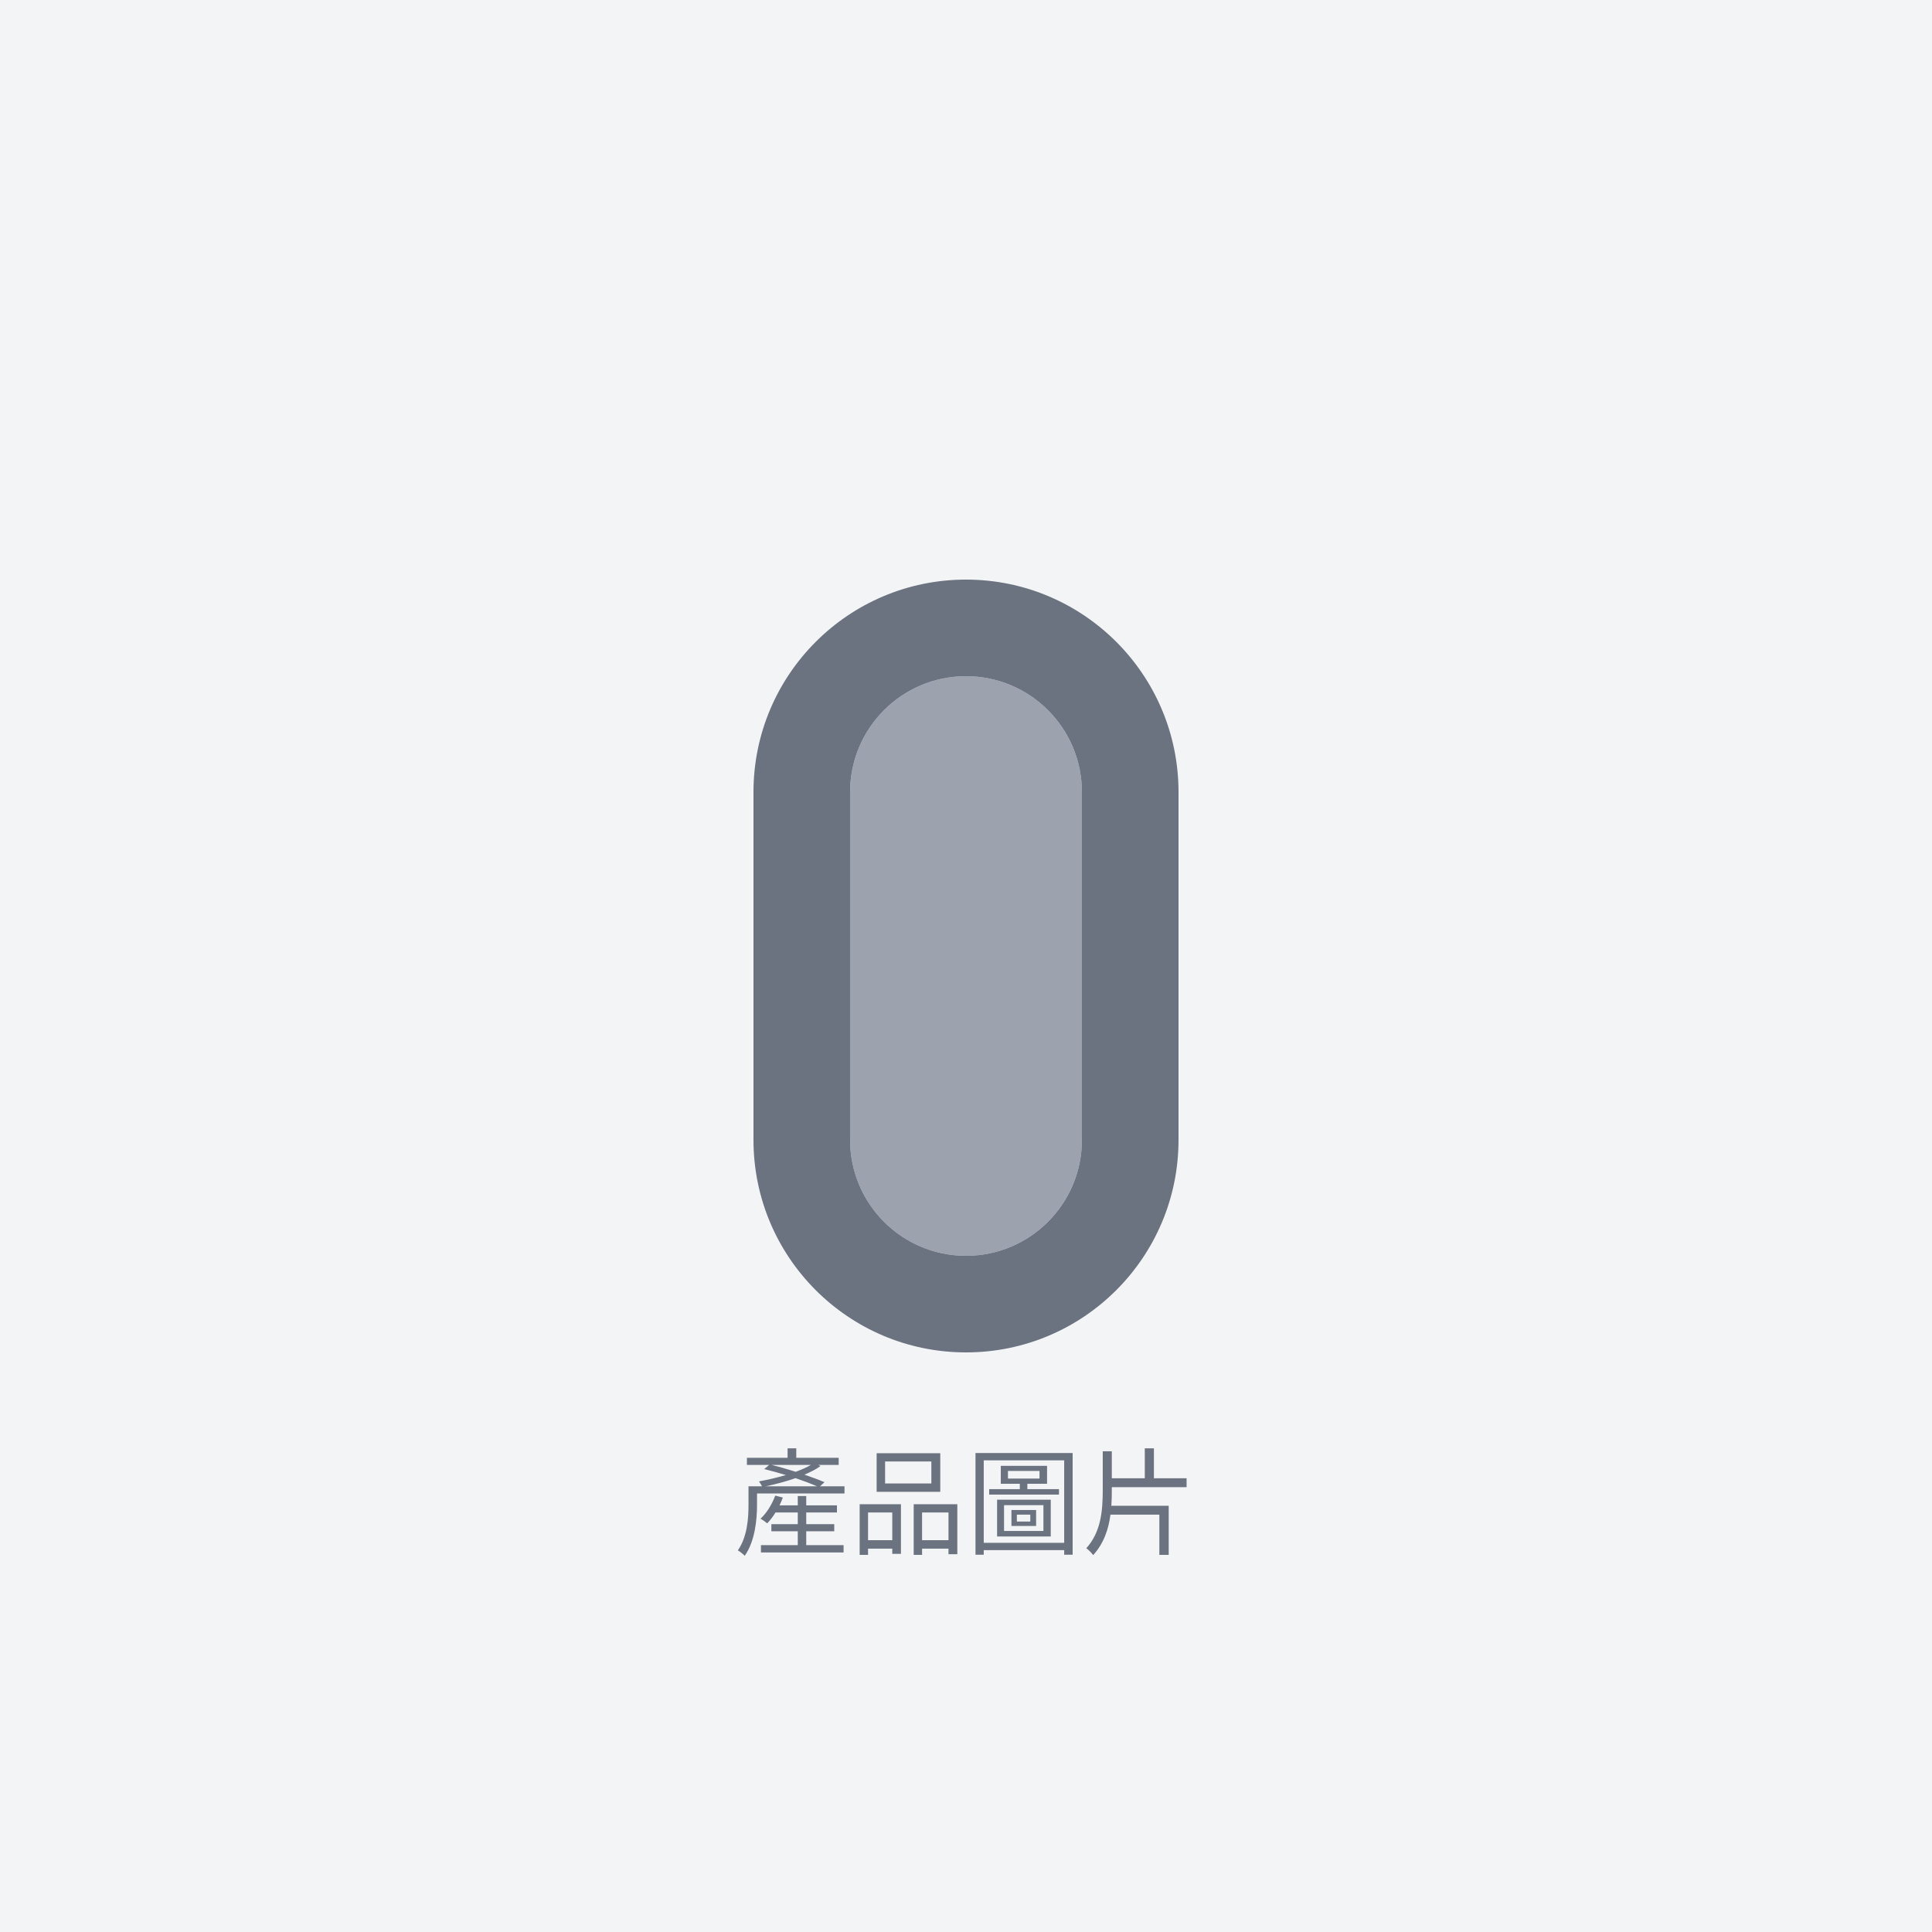
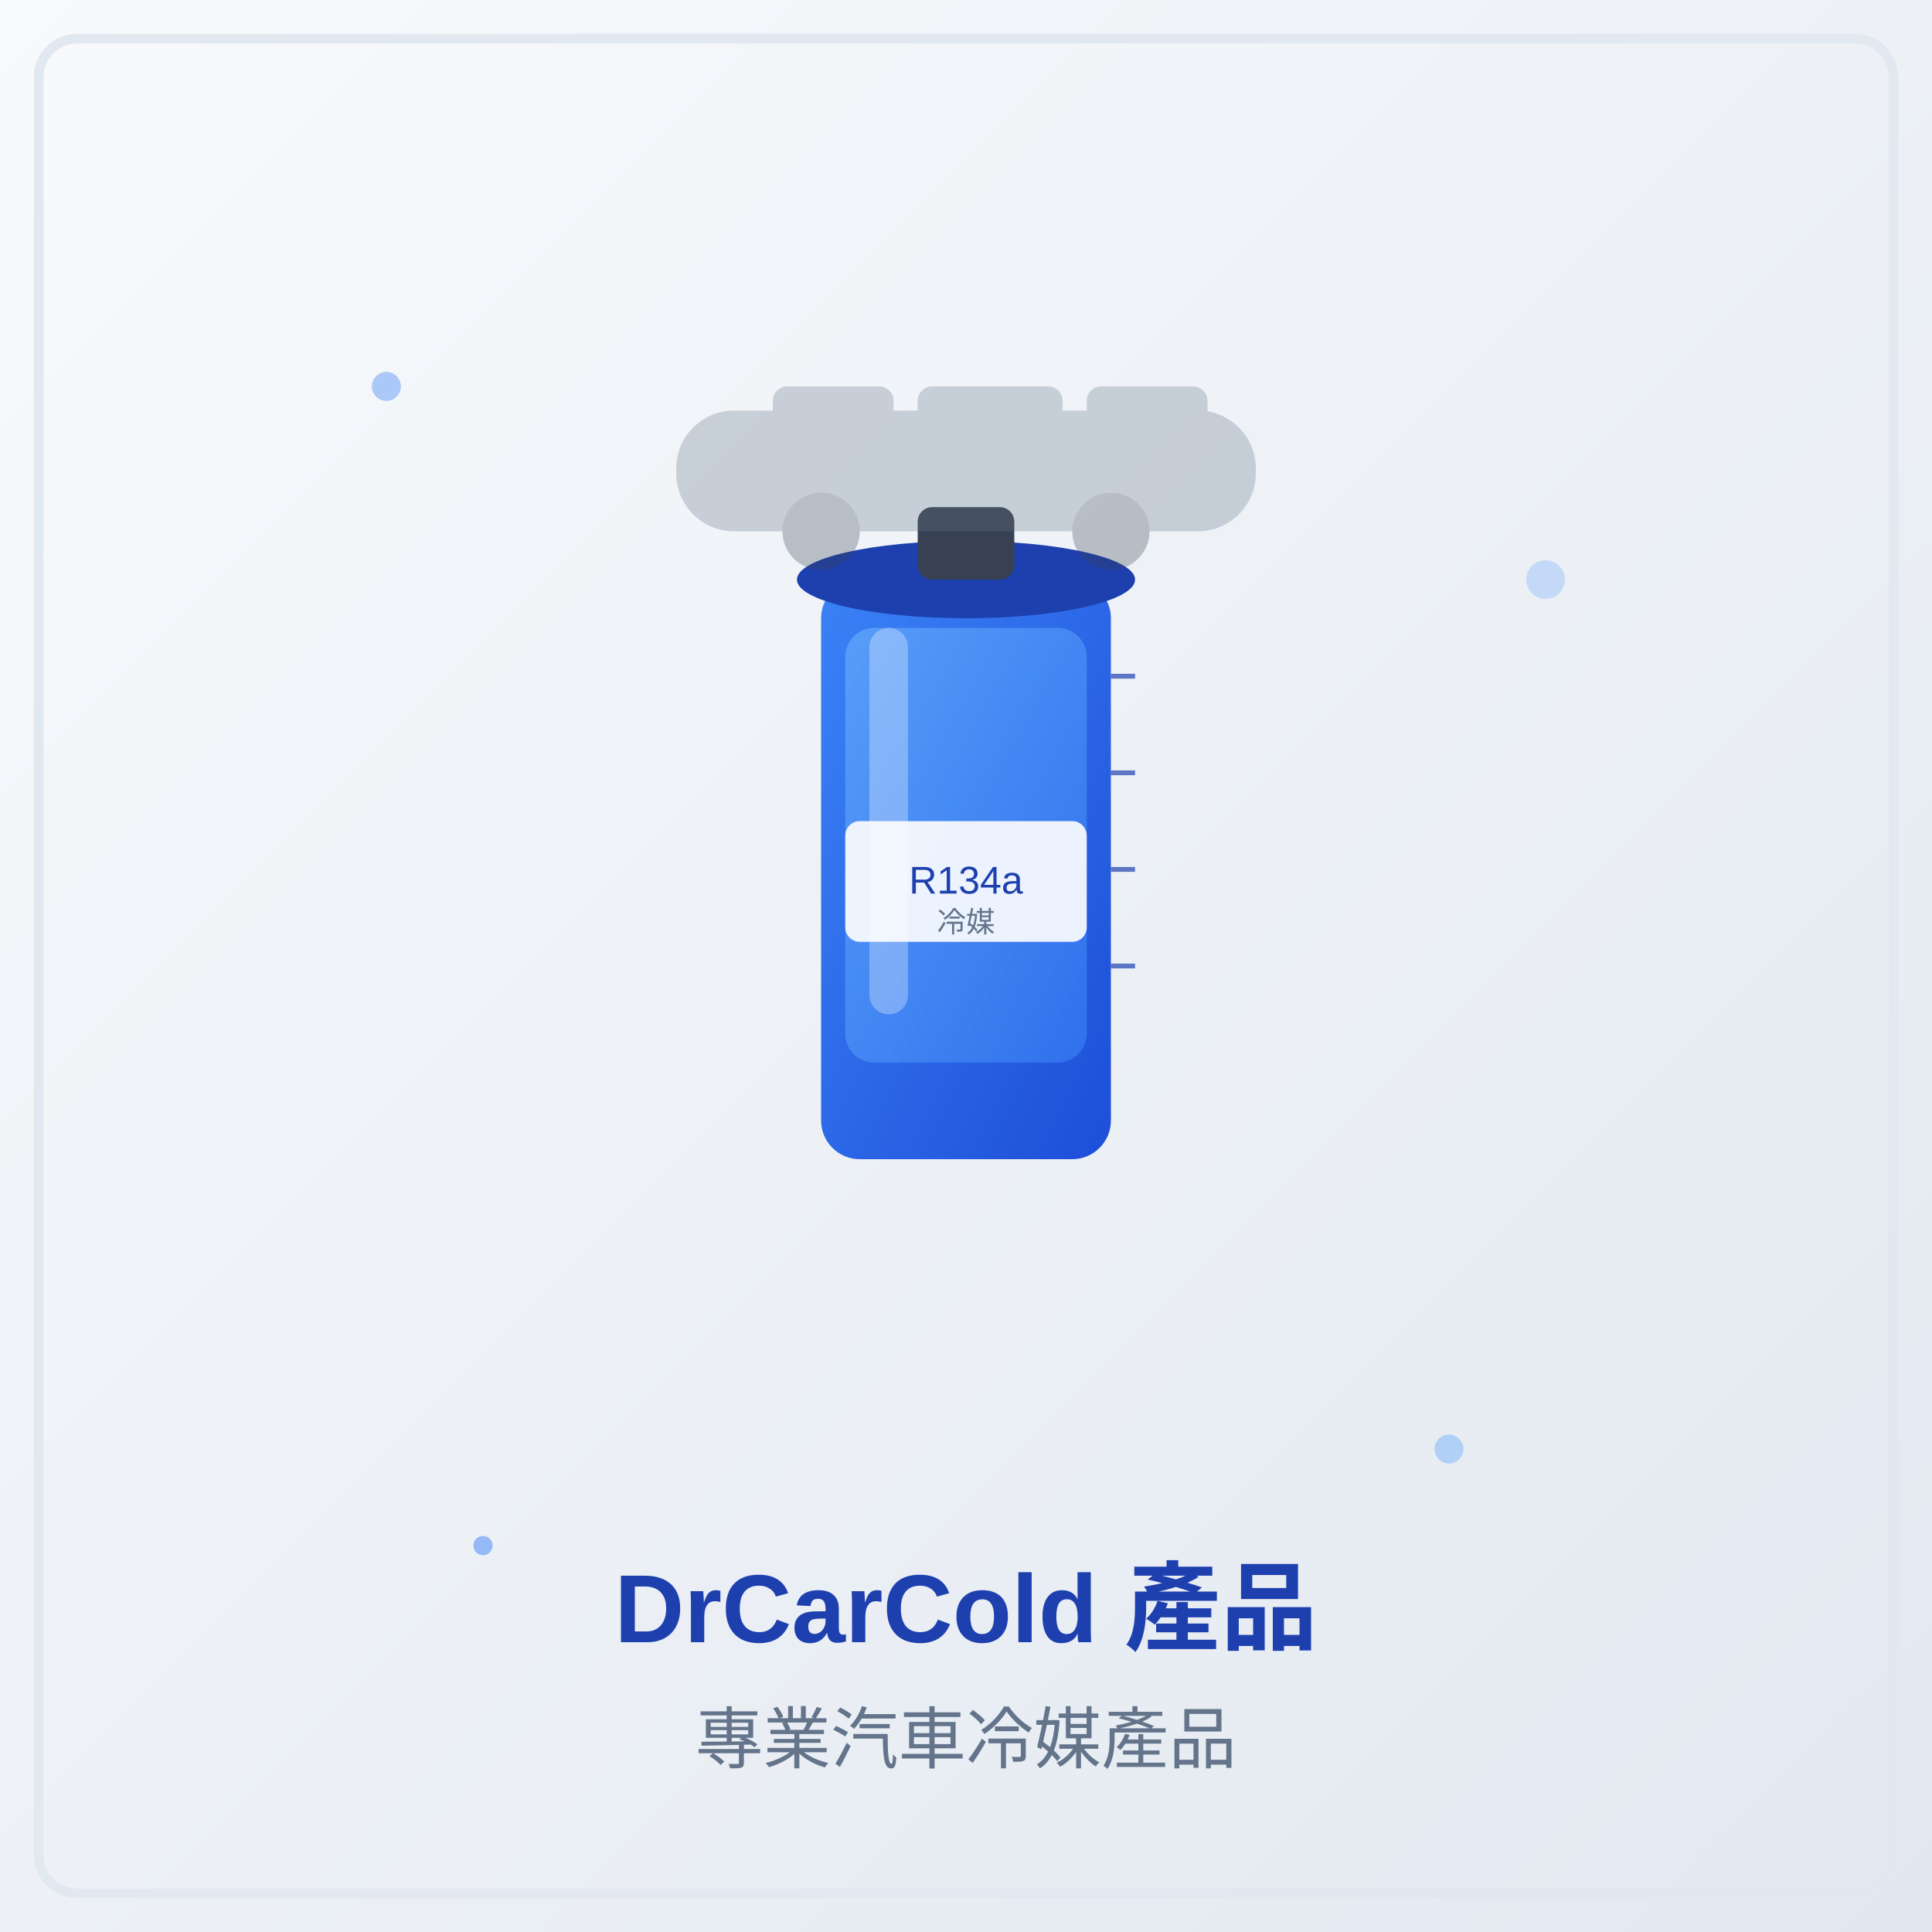
<svg xmlns="http://www.w3.org/2000/svg" width="400" height="400" viewBox="0 0 400 400" fill="none">
-   <rect width="400" height="400" fill="#F3F4F6" />
-   <path d="M200 140C186.745 140 176 150.745 176 164V236C176 249.255 186.745 260 200 260C213.255 260 224 249.255 224 236V164C224 150.745 213.255 140 200 140Z" fill="#9CA3AF" />
-   <path d="M200 120C175.699 120 156 139.699 156 164V236C156 260.301 175.699 280 200 280C224.301 280 244 260.301 244 236V164C244 139.699 224.301 120 200 120ZM200 140C213.255 140 224 150.745 224 164V236C224 249.255 213.255 260 200 260C186.745 260 176 249.255 176 236V164C176 150.745 186.745 140 200 140Z" fill="#6B7280" />
-   <text x="200" y="320" text-anchor="middle" font-family="Arial, sans-serif" font-size="24" fill="#6B7280">產品圖片</text>
+   <defs>
+     <linearGradient id="productBg" x1="0%" y1="0%" x2="100%" y2="100%">
+       <stop offset="0%" style="stop-color:#f8fafc;stop-opacity:1" />
+       <stop offset="100%" style="stop-color:#e2e8f0;stop-opacity:1" />
+     </linearGradient>
+     <linearGradient id="bottleGradient" x1="0%" y1="0%" x2="100%" y2="100%">
+       <stop offset="0%" style="stop-color:#3b82f6;stop-opacity:1" />
+       <stop offset="100%" style="stop-color:#1d4ed8;stop-opacity:1" />
+     </linearGradient>
+     <linearGradient id="liquidGradient" x1="0%" y1="0%" x2="100%" y2="100%">
+       <stop offset="0%" style="stop-color:#60a5fa;stop-opacity:0.8" />
+       <stop offset="100%" style="stop-color:#3b82f6;stop-opacity:0.6" />
+     </linearGradient>
+   </defs>
+   <rect width="400" height="400" fill="url(#productBg)" />
+   <g transform="translate(200, 200)">
+     <rect x="-30" y="-80" width="60" height="120" rx="8" fill="url(#bottleGradient)" />
+     <rect x="-25" y="-70" width="50" height="90" rx="6" fill="url(#liquidGradient)" />
+     <ellipse cx="0" cy="-80" rx="35" ry="8" fill="#1e40af" />
+     <rect x="-10" y="-95" width="20" height="15" rx="3" fill="#374151" />
+     <rect x="-25" y="-30" width="50" height="25" rx="3" fill="white" opacity="0.9" />
+     <text x="0" y="-15" text-anchor="middle" font-family="Arial, sans-serif" font-size="8" fill="#1e40af">R134a</text>
+     <text x="0" y="-7" text-anchor="middle" font-family="Arial, sans-serif" font-size="6" fill="#64748b">冷媒</text>
+     <g stroke="#1e40af" stroke-width="1" opacity="0.7">
+       <line x1="30" y1="-60" x2="35" y2="-60" />
+       <line x1="30" y1="-40" x2="35" y2="-40" />
+       <line x1="30" y1="-20" x2="35" y2="-20" />
+       <line x1="30" y1="0" x2="35" y2="0" />
+     </g>
+     <rect x="-20" y="-70" width="8" height="80" rx="4" fill="white" opacity="0.3" />
+   </g>
+   <g transform="translate(200, 100)" opacity="0.3">
+     <rect x="-60" y="-15" width="120" height="25" rx="12" fill="#64748b" />
+     <rect x="-40" y="-20" width="25" height="15" rx="3" fill="#64748b" />
+     <rect x="-10" y="-20" width="30" height="15" rx="3" fill="#64748b" />
+     <rect x="25" y="-20" width="25" height="15" rx="3" fill="#64748b" />
+     <circle cx="-30" cy="10" r="8" fill="#374151" />
+     <circle cx="30" cy="10" r="8" fill="#374151" />
+   </g>
+   <text x="200" y="340" text-anchor="middle" font-family="Arial, sans-serif" font-size="20" font-weight="bold" fill="#1e40af">
+     DrCarCold 產品
+   </text>
+   <text x="200" y="365" text-anchor="middle" font-family="Arial, sans-serif" font-size="14" fill="#64748b">
+     專業汽車冷媒產品
+   </text>
+   <circle cx="80" cy="80" r="3" fill="#3b82f6" opacity="0.4" />
+   <circle cx="320" cy="120" r="4" fill="#60a5fa" opacity="0.3" />
+   <circle cx="100" cy="320" r="2" fill="#3b82f6" opacity="0.5" />
+   <circle cx="300" cy="300" r="3" fill="#60a5fa" opacity="0.4" />
+   <rect x="8" y="8" width="384" height="384" fill="none" stroke="#e2e8f0" stroke-width="2" rx="8" />
</svg>
